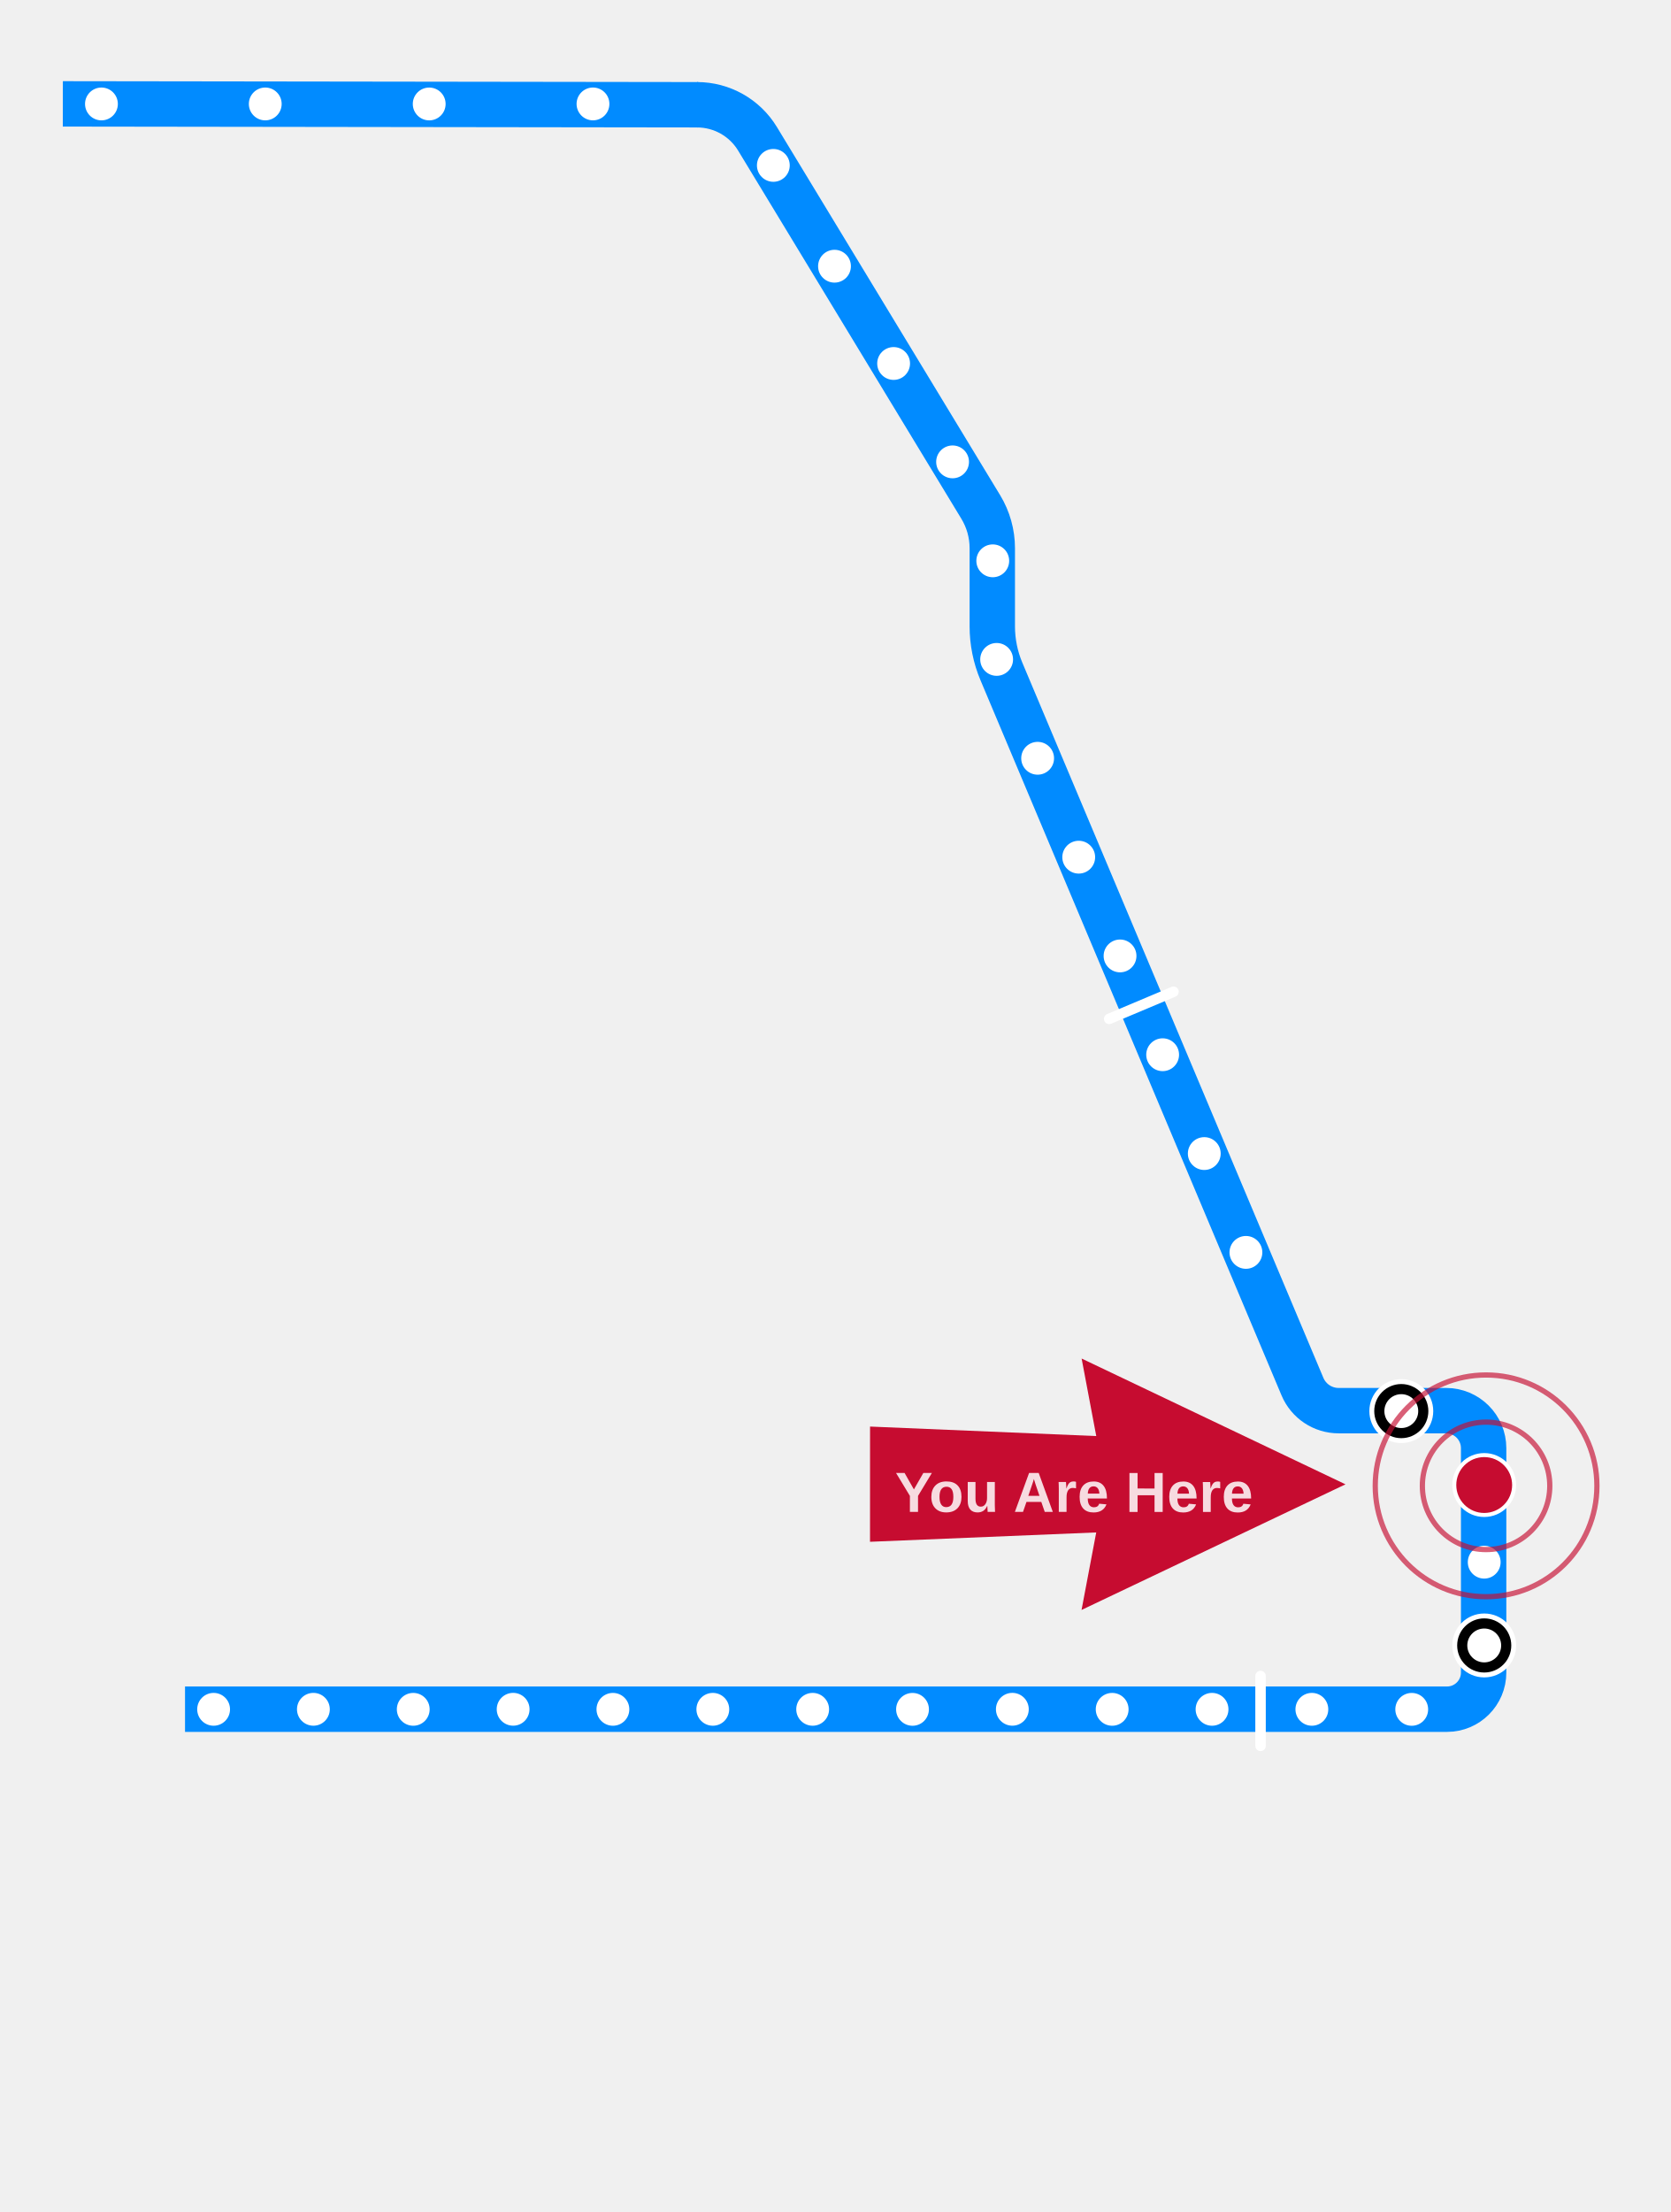
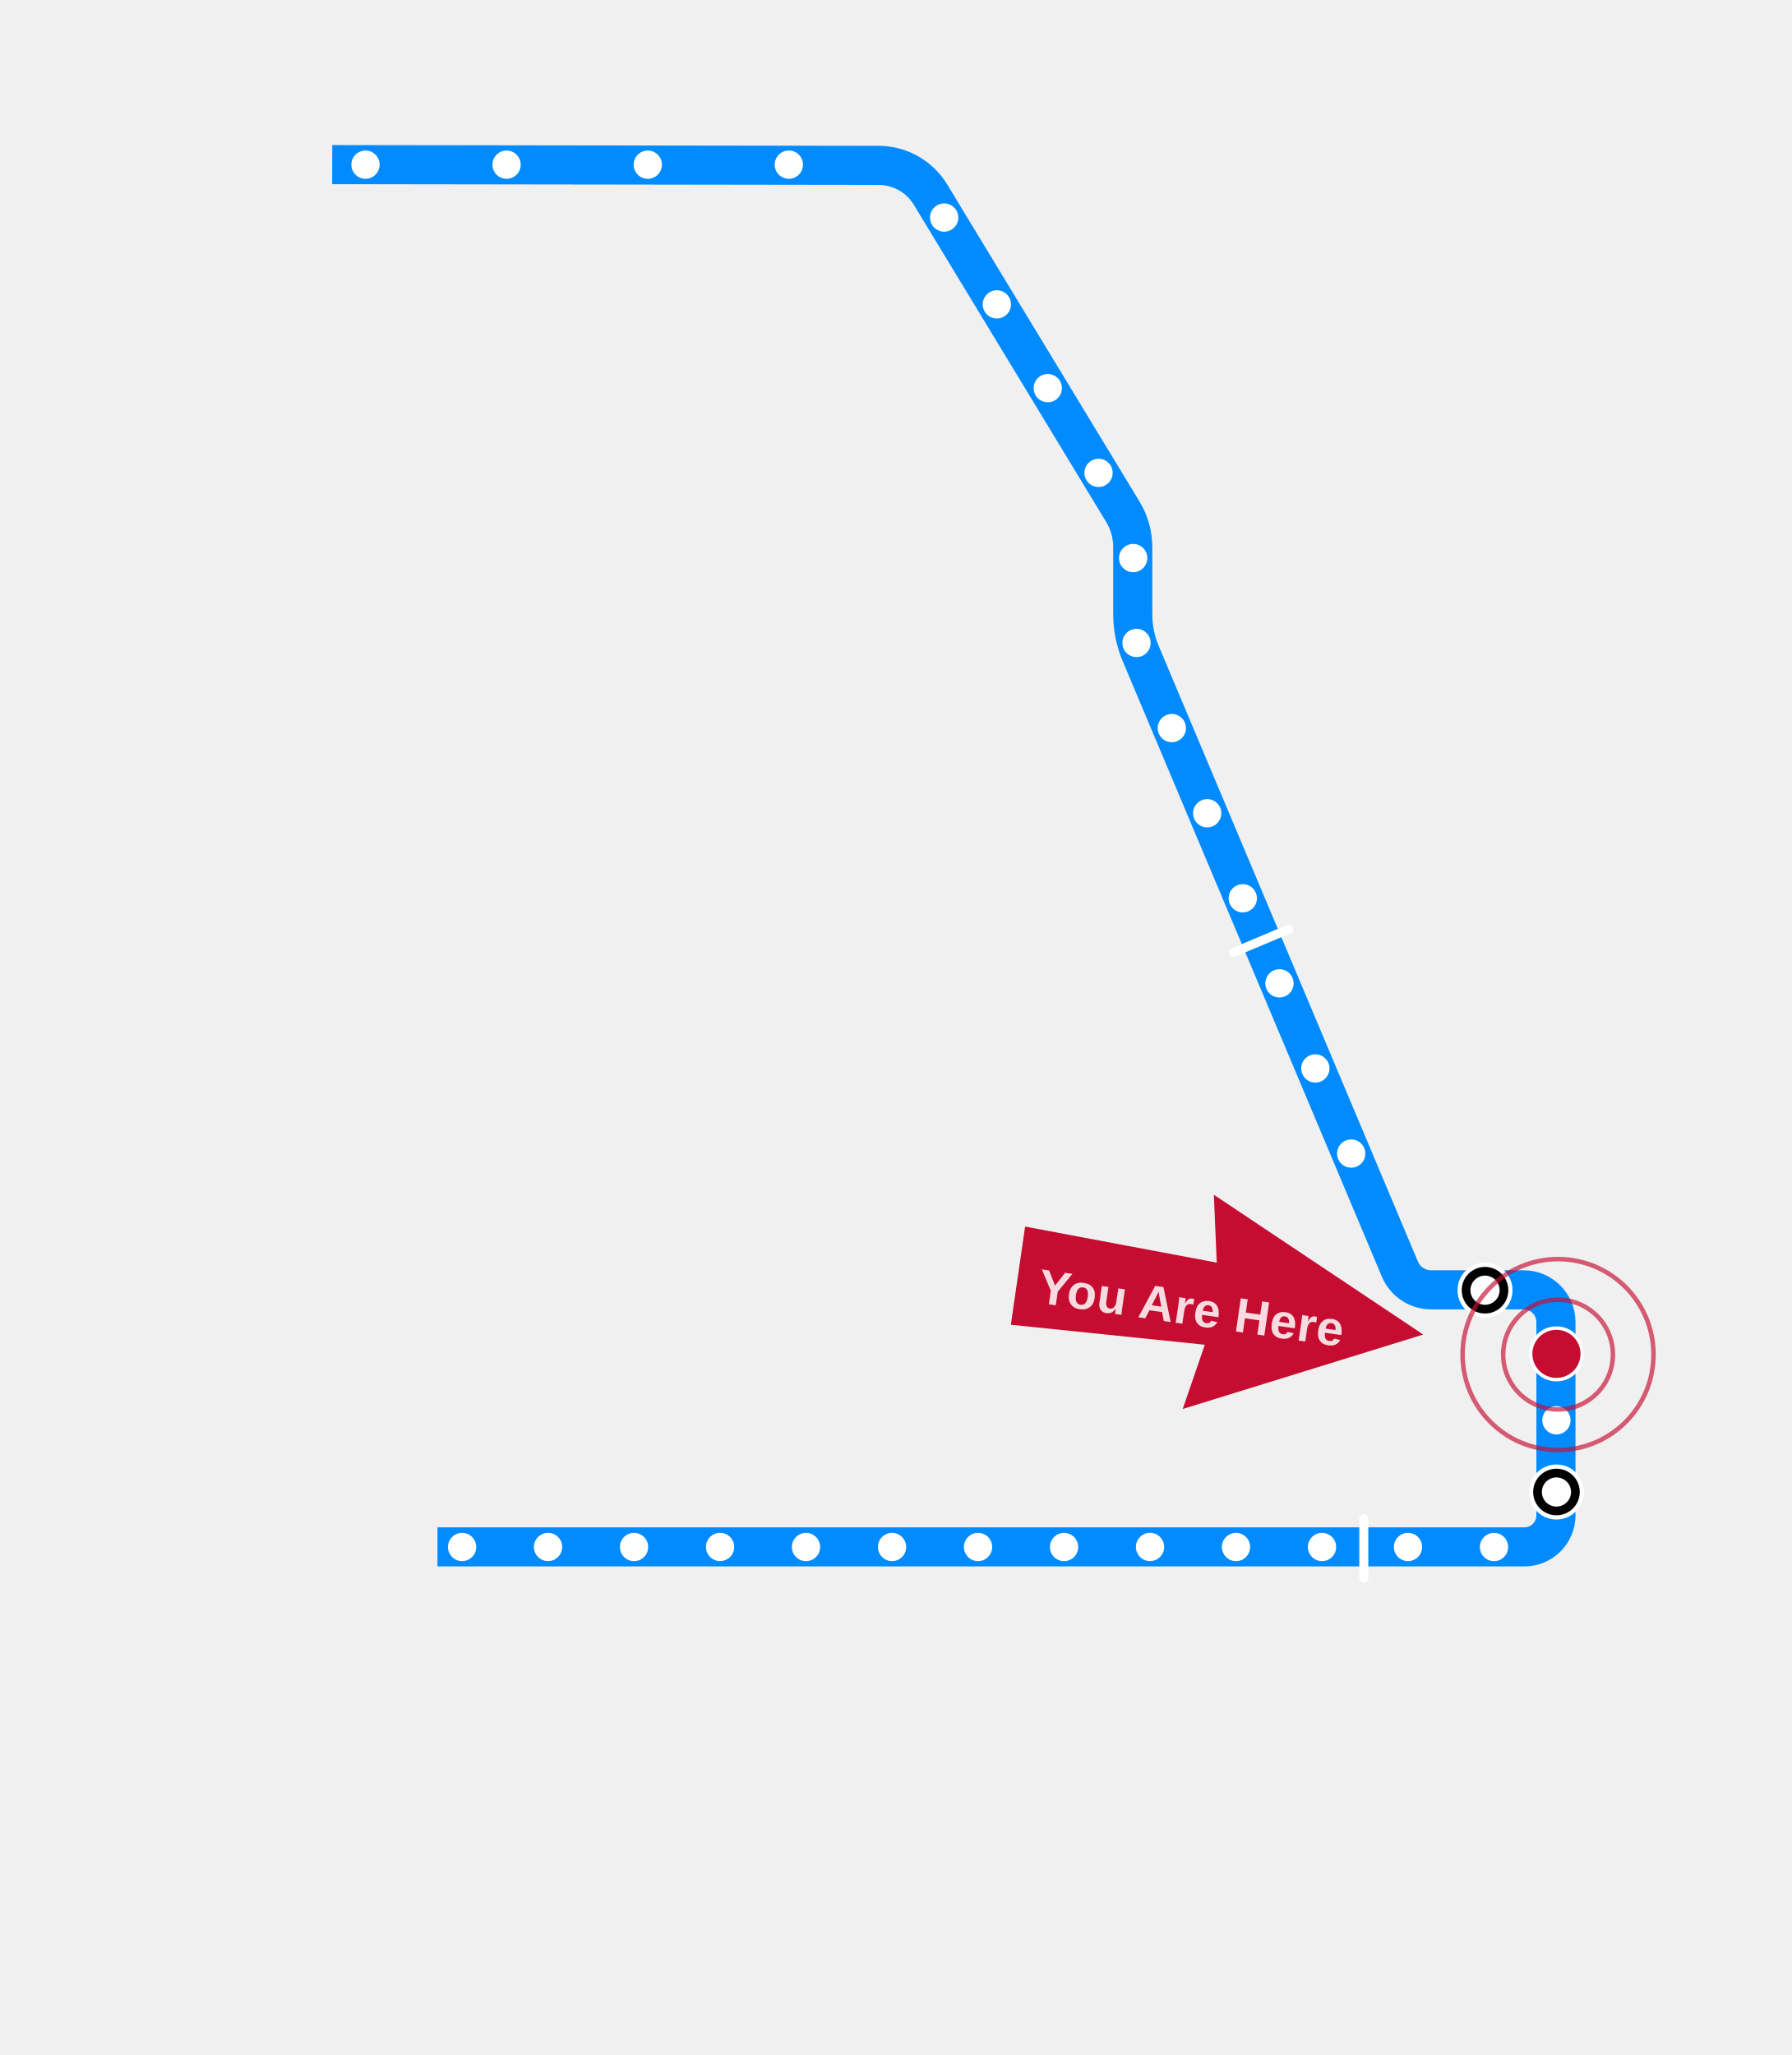
- <svg xmlns="http://www.w3.org/2000/svg" width="957" height="1267" viewBox="0 0 957 1267">
+ <svg xmlns="http://www.w3.org/2000/svg" width="1192" height="1367" viewBox="-185 -50 1192 1367">
  <path id="Path" fill="#000000" stroke="#018bff" stroke-width="26" d="M 36 59.5 L 400 60.002" />
  <path id="path1" fill="none" stroke="#018bff" stroke-width="26" d="M 400 60 L 399.36 60 C 413.518 60 426.649 67.394 433.99 79.5 L 561.9 290.41 C 566.217 297.525 568.5 305.688 568.5 314.01 L 568.5 358.75 C 568.499 367.615 570.27 376.39 573.71 384.56 L 746.2 794.23 C 749.713 802.575 757.886 808.001 766.94 808 L 828.5 808 C 840.374 808 850 817.626 850 829.5 L 850 958 C 850 969.598 840.598 979 829 979 L 106 979" />
  <path id="path2" fill="#ffffff" stroke="none" d="M 67.52 59.54 C 67.52 64.731 63.311 68.94 58.12 68.94 C 52.929 68.94 48.72 64.731 48.72 59.54 C 48.72 54.349 52.929 50.14 58.12 50.14 C 63.311 50.14 67.52 54.349 67.52 59.54 Z" />
  <path id="path3" fill="#ffffff" stroke="none" d="M 161.37 59.54 C 161.37 64.731 157.161 68.94 151.97 68.94 C 146.779 68.94 142.57 64.731 142.57 59.54 C 142.57 54.349 146.779 50.14 151.97 50.14 C 157.161 50.14 161.37 54.349 161.37 59.54 Z" />
  <path id="path4" fill="#ffffff" stroke="none" d="M 255.3 59.55 C 255.3 64.741 251.091 68.95 245.9 68.95 C 240.709 68.95 236.5 64.741 236.5 59.55 C 236.5 54.359 240.709 50.15 245.9 50.15 C 251.091 50.15 255.3 54.359 255.3 59.55 Z" />
  <path id="path5" fill="#ffffff" stroke="none" d="M 349.13 59.53 C 349.13 64.721 344.921 68.93 339.73 68.93 C 334.539 68.93 330.33 64.721 330.33 59.53 C 330.33 54.339 334.539 50.13 339.73 50.13 C 344.921 50.13 349.13 54.339 349.13 59.53 Z" />
  <path id="path6" fill="#ffffff" stroke="none" d="M 452.46 94.73 C 452.46 99.922 448.251 104.13 443.06 104.13 C 437.869 104.13 433.66 99.922 433.66 94.73 C 433.66 89.539 437.869 85.33 443.06 85.33 C 448.251 85.33 452.46 89.539 452.46 94.73 Z" />
  <path id="path7" fill="#ffffff" stroke="none" d="M 487.5 152.48 C 487.5 157.672 483.291 161.88 478.1 161.88 C 472.909 161.88 468.7 157.672 468.7 152.48 C 468.7 147.289 472.909 143.08 478.1 143.08 C 483.291 143.08 487.5 147.289 487.5 152.48 Z" />
  <path id="path8" fill="#ffffff" stroke="none" d="M 521.37 208.2 C 521.37 213.391 517.161 217.6 511.97 217.6 C 506.779 217.6 502.57 213.391 502.57 208.2 C 502.57 203.009 506.779 198.8 511.97 198.8 C 517.161 198.8 521.37 203.009 521.37 208.2 Z" />
  <path id="path9" fill="#ffffff" stroke="none" d="M 555.15 264.55 C 555.15 269.741 550.941 273.95 545.75 273.95 C 540.559 273.95 536.35 269.741 536.35 264.55 C 536.35 259.359 540.559 255.15 545.75 255.15 C 550.941 255.15 555.15 259.359 555.15 264.55 Z" />
  <path id="path10" fill="#ffffff" stroke="none" d="M 578.17 321.23 C 578.17 326.422 573.961 330.63 568.77 330.63 C 563.579 330.63 559.37 326.422 559.37 321.23 C 559.37 316.039 563.579 311.83 568.77 311.83 C 573.961 311.83 578.17 316.039 578.17 321.23 Z" />
  <path id="path11" fill="#ffffff" stroke="none" d="M 580.39 377.7 C 580.39 382.891 576.181 387.1 570.99 387.1 C 565.799 387.1 561.59 382.891 561.59 377.7 C 561.59 372.509 565.799 368.3 570.99 368.3 C 576.181 368.3 580.39 372.509 580.39 377.7 Z" />
  <path id="path12" fill="#ffffff" stroke="none" d="M 603.88 434.33 C 603.88 439.521 599.671 443.73 594.48 443.73 C 589.289 443.73 585.08 439.521 585.08 434.33 C 585.08 429.139 589.289 424.93 594.48 424.93 C 599.671 424.93 603.88 429.139 603.88 434.33 Z" />
  <path id="path13" fill="#ffffff" stroke="none" d="M 627.42 490.98 C 627.42 496.172 623.211 500.38 618.02 500.38 C 612.829 500.38 608.62 496.172 608.62 490.98 C 608.62 485.789 612.829 481.58 618.02 481.58 C 623.211 481.58 627.42 485.789 627.42 490.98 Z" />
  <path id="path14" fill="#ffffff" stroke="none" d="M 651.09 547.54 C 651.09 552.732 646.881 556.94 641.69 556.94 C 636.499 556.94 632.29 552.732 632.29 547.54 C 632.29 542.349 636.499 538.14 641.69 538.14 C 646.881 538.14 651.09 542.349 651.09 547.54 Z" />
  <path id="path15" fill="#ffffff" stroke="none" d="M 675.5 604.13 C 675.5 609.321 671.292 613.53 666.1 613.53 C 660.909 613.53 656.7 609.321 656.7 604.13 C 656.7 598.939 660.909 594.73 666.1 594.73 C 671.292 594.73 675.5 598.939 675.5 604.13 Z" />
  <path id="path16" fill="#ffffff" stroke="none" d="M 699.35 660.74 C 699.35 665.931 695.141 670.14 689.95 670.14 C 684.759 670.14 680.55 665.931 680.55 660.74 C 680.55 655.549 684.759 651.34 689.95 651.34 C 695.141 651.34 699.35 655.549 699.35 660.74 Z" />
  <path id="path17" fill="#ffffff" stroke="none" d="M 723.21 717.35 C 723.21 722.542 719.001 726.75 713.81 726.75 C 708.619 726.75 704.41 722.542 704.41 717.35 C 704.41 712.159 708.619 707.95 713.81 707.95 C 719.001 707.95 723.21 712.159 723.21 717.35 Z" />
  <path id="path18" fill="#ffffff" stroke="none" d="M 859.73 894.79 C 859.73 899.982 855.521 904.19 850.33 904.19 C 845.139 904.19 840.93 899.982 840.93 894.79 C 840.93 889.599 845.139 885.39 850.33 885.39 C 855.521 885.39 859.73 889.599 859.73 894.79 Z" />
  <path id="path19" fill="#ffffff" stroke="none" d="M 131.78 979.07 C 131.78 984.261 127.571 988.47 122.38 988.47 C 117.189 988.47 112.98 984.261 112.98 979.07 C 112.98 973.879 117.189 969.67 122.38 969.67 C 127.571 969.67 131.78 973.879 131.78 979.07 Z" />
  <path id="path20" fill="#ffffff" stroke="none" d="M 188.95 979.06 C 188.95 984.251 184.741 988.46 179.55 988.46 C 174.359 988.46 170.15 984.251 170.15 979.06 C 170.15 973.869 174.359 969.66 179.55 969.66 C 184.741 969.66 188.95 973.869 188.95 979.06 Z" />
  <path id="path21" fill="#ffffff" stroke="none" d="M 246.16 979.08 C 246.16 984.271 241.951 988.48 236.76 988.48 C 231.569 988.48 227.36 984.271 227.36 979.08 C 227.36 973.889 231.569 969.68 236.76 969.68 C 241.951 969.68 246.16 973.889 246.16 979.08 Z" />
  <path id="path22" fill="#ffffff" stroke="none" d="M 303.39 979.05 C 303.39 984.241 299.181 988.45 293.99 988.45 C 288.799 988.45 284.59 984.241 284.59 979.05 C 284.59 973.859 288.799 969.65 293.99 969.65 C 299.181 969.65 303.39 973.859 303.39 979.05 Z" />
  <path id="path23" fill="#ffffff" stroke="none" d="M 360.55 979.08 C 360.55 984.271 356.341 988.48 351.15 988.48 C 345.959 988.48 341.75 984.271 341.75 979.08 C 341.75 973.889 345.959 969.68 351.15 969.68 C 356.341 969.68 360.55 973.889 360.55 979.08 Z" />
  <path id="path24" fill="#ffffff" stroke="none" d="M 417.79 979.07 C 417.79 984.261 413.581 988.47 408.39 988.47 C 403.199 988.47 398.99 984.261 398.99 979.07 C 398.99 973.879 403.199 969.67 408.39 969.67 C 413.581 969.67 417.79 973.879 417.79 979.07 Z" />
  <path id="path25" fill="#ffffff" stroke="none" d="M 474.99 979.07 C 474.99 984.261 470.781 988.47 465.59 988.47 C 460.399 988.47 456.19 984.261 456.19 979.07 C 456.19 973.879 460.399 969.67 465.59 969.67 C 470.781 969.67 474.99 973.879 474.99 979.07 Z" />
  <path id="path26" fill="#ffffff" stroke="none" d="M 532.2 979.09 C 532.2 984.281 527.991 988.49 522.8 988.49 C 517.609 988.49 513.4 984.281 513.4 979.09 C 513.4 973.898 517.609 969.69 522.8 969.69 C 527.991 969.69 532.2 973.898 532.2 979.09 Z" />
  <path id="path27" fill="#ffffff" stroke="none" d="M 589.39 979.05 C 589.39 984.241 585.181 988.45 579.99 988.45 C 574.799 988.45 570.59 984.241 570.59 979.05 C 570.59 973.859 574.799 969.65 579.99 969.65 C 585.181 969.65 589.39 973.859 589.39 979.05 Z" />
  <path id="path28" fill="#ffffff" stroke="none" d="M 646.58 979.08 C 646.58 984.271 642.371 988.48 637.18 988.48 C 631.989 988.48 627.78 984.271 627.78 979.08 C 627.78 973.889 631.989 969.68 637.18 969.68 C 642.371 969.68 646.58 973.889 646.58 979.08 Z" />
  <path id="path29" fill="#ffffff" stroke="none" d="M 703.8 979.07 C 703.8 984.261 699.591 988.47 694.4 988.47 C 689.208 988.47 685 984.261 685 979.07 C 685 973.879 689.208 969.67 694.4 969.67 C 699.591 969.67 703.8 973.879 703.8 979.07 Z" />
  <path id="path30" fill="#ffffff" stroke="none" d="M 760.99 979.07 C 760.99 984.261 756.781 988.47 751.59 988.47 C 746.398 988.47 742.19 984.261 742.19 979.07 C 742.19 973.879 746.398 969.67 751.59 969.67 C 756.781 969.67 760.99 973.879 760.99 979.07 Z" />
  <path id="path31" fill="#ffffff" stroke="none" d="M 818.2 979.09 C 818.2 984.281 813.991 988.49 808.8 988.49 C 803.609 988.49 799.4 984.281 799.4 979.09 C 799.4 973.898 803.609 969.69 808.8 969.69 C 813.991 969.69 818.2 973.898 818.2 979.09 Z" />
  <clipPath id="clipPath1">
    <path d="M 780 786 L 826 786 L 826 832 L 780 832 Z" />
  </clipPath>
  <path id="path34" fill="#ffffff" stroke="none" clip-path="url(#clipPath1)" d="M 821.13 808.26 C 821.13 818.367 812.937 826.56 802.83 826.56 C 792.723 826.56 784.53 818.367 784.53 808.26 C 784.53 798.153 792.723 789.96 802.83 789.96 C 812.937 789.96 821.13 798.153 821.13 808.26 Z" />
  <path id="path35" fill="#ffffff" stroke="none" d="M 868.63 850.6 C 868.63 860.707 860.437 868.9 850.33 868.9 C 840.223 868.9 832.03 860.707 832.03 850.6 C 832.03 840.493 840.223 832.3 850.33 832.3 C 860.437 832.3 868.63 840.493 868.63 850.6 Z" />
  <path id="path36" fill="#ffffff" stroke="none" d="M 868.64 942.49 C 868.64 952.597 860.447 960.79 850.34 960.79 C 840.233 960.79 832.04 952.597 832.04 942.49 C 832.04 932.383 840.233 924.19 850.34 924.19 C 860.447 924.19 868.64 932.383 868.64 942.49 Z" />
  <path id="path37" fill="#000000" stroke="none" d="M 818.33 808.26 C 818.33 816.82 811.39 823.76 802.83 823.76 C 794.27 823.76 787.33 816.82 787.33 808.26 C 787.33 799.7 794.27 792.76 802.83 792.76 C 811.39 792.76 818.33 799.7 818.33 808.26 Z" />
  <path id="path38" fill="#000000" stroke="none" d="M 865.83 850.6 C 865.83 859.16 858.89 866.1 850.33 866.1 C 841.77 866.1 834.83 859.16 834.83 850.6 C 834.83 842.04 841.77 835.1 850.33 835.1 C 858.89 835.1 865.83 842.04 865.83 850.6 Z" />
  <path id="path39" fill="#000000" stroke="none" d="M 865.84 942.49 C 865.84 951.05 858.9 957.99 850.34 957.99 C 841.78 957.99 834.84 951.05 834.84 942.49 C 834.84 933.93 841.78 926.99 850.34 926.99 C 858.9 926.99 865.84 933.93 865.84 942.49 Z" />
  <path id="path40" fill="#ffffff" stroke="none" d="M 812.53 808.26 C 812.53 813.617 808.187 817.96 802.83 817.96 C 797.473 817.96 793.13 813.617 793.13 808.26 C 793.13 802.903 797.473 798.56 802.83 798.56 C 808.187 798.56 812.53 802.903 812.53 808.26 Z" />
  <path id="path41" fill="#ffffff" stroke="none" d="M 860.03 850.6 C 860.03 855.957 855.687 860.3 850.33 860.3 C 844.973 860.3 840.63 855.957 840.63 850.6 C 840.63 845.243 844.973 840.9 850.33 840.9 C 855.687 840.9 860.03 845.243 860.03 850.6 Z" />
  <path id="path42" fill="#ffffff" stroke="none" d="M 860.04 942.49 C 860.04 947.847 855.697 952.19 850.34 952.19 C 844.983 952.19 840.64 947.847 840.64 942.49 C 840.64 937.133 844.983 932.79 850.34 932.79 C 855.697 932.79 860.04 937.133 860.04 942.49 Z" />
  <path id="divider-damen-division" fill="#000000" stroke="#ffffff" stroke-width="6" stroke-linecap="round" d="M 635.46 583.6 L 672.33 568.07" />
  <path id="divider-uic-clinton" fill="#000000" stroke="#ffffff" stroke-width="6" stroke-linecap="round" d="M 722.19 960 L 722.19 1000" />
  <path id="path32" fill="none" stroke="#c60c30" stroke-width="3" opacity="0.66" d="M 887.9 851.07 C 887.9 871.228 871.558 887.57 851.4 887.57 C 831.242 887.57 814.9 871.228 814.9 851.07 C 814.9 830.912 831.242 814.57 851.4 814.57 C 871.558 814.57 887.9 830.912 887.9 851.07 Z" />
  <path id="path33" fill="none" stroke="#c60c30" stroke-width="3" opacity="0.66" d="M 914.9 851.07 C 914.9 886.14 886.47 914.57 851.4 914.57 C 816.33 914.57 787.9 886.14 787.9 851.07 C 787.9 816 816.33 787.57 851.4 787.57 C 886.47 787.57 914.9 816 914.9 851.07 Z" />
  <path id="path43" fill="#c60c30" stroke="none" d="M 859.6 851.09 C 859.6 856.281 855.391 860.49 850.2 860.49 C 845.008 860.49 840.8 856.281 840.8 851.09 C 840.8 845.898 845.008 841.69 850.2 841.69 C 855.391 841.69 859.6 845.898 859.6 851.09 Z" />
  <circle id="coverage-dot" cx="850.33" cy="850.6" r="16" fill="#c60c30" stroke="none" />
-   <g id="you-are-here" transform="translate(10.8,0)">
+   <g id="you-are-here" transform="translate(45.95,7.04) rotate(23.25,715.77,830.71)">
    <g id="Group">
-       <path id="path44" fill="#c60c30" stroke="none" d="M 487.647 883.115 L 617.248 877.755 L 608.835 922.152 L 760.057 850.199 L 608.879 778.152 L 617.266 822.555 L 487.667 817.115 Z" />
+       <path id="path44" fill="#c60c30" stroke="none" d="M 461.16 933.009 L 584.958 894.288 L 588.322 939.351 L 715.769 830.71 L 551.095 800.246 L 570.688 840.965 L 444.097 869.253 Z" />
      <g id="g1">
-         <text id="You-Are-Here" opacity="0.85" transform="matrix(1 0.000309 -0.000309 1 0.263453 -0.187304)" xml:space="preserve" x="502" y="866" font-family="Arial" font-size="32.4" font-weight="700" fill="#ffffff" letter-spacing="0.312">You Are Here</text>
+         <text id="You-Are-Here" opacity="0.85" transform="matrix(0.966006 -0.258521 0.258521 0.966006 -206.4752 176.7925)" xml:space="preserve" x="464" y="886" font-family="Arial" font-size="32.4" font-weight="700" fill="#ffffff" letter-spacing="0.312">You Are Here</text>
      </g>
    </g>
  </g>
</svg>
